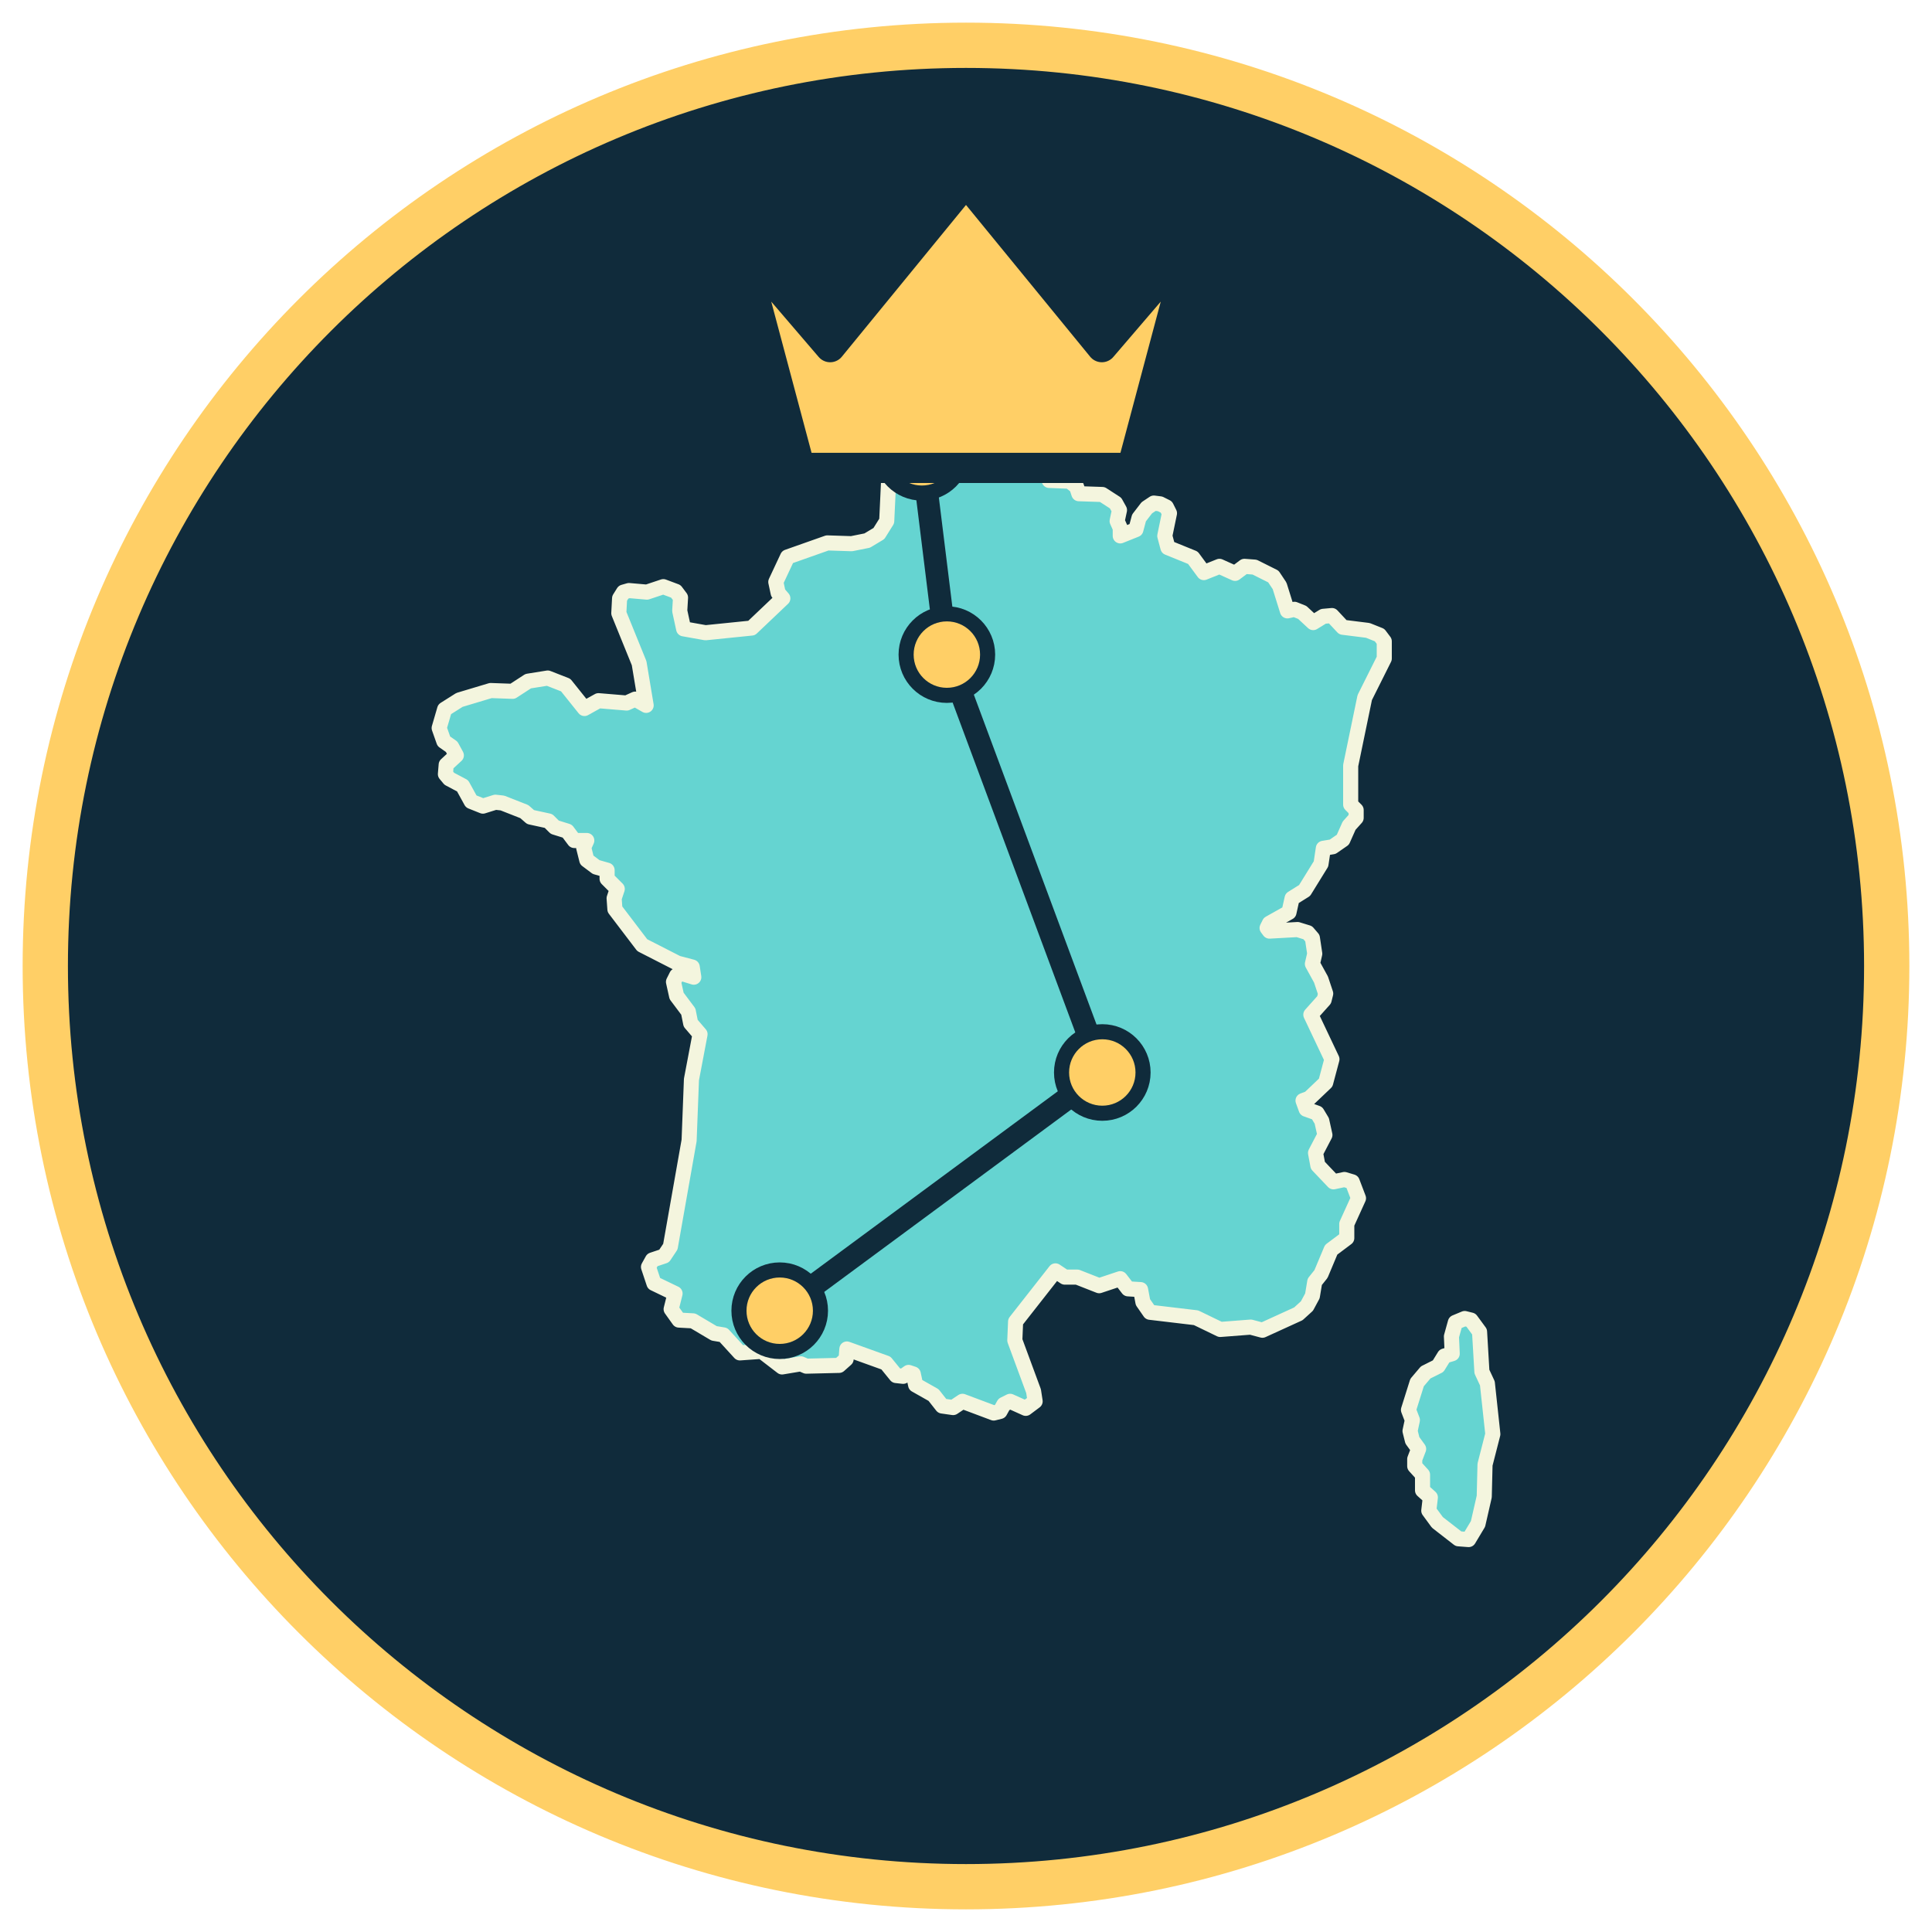
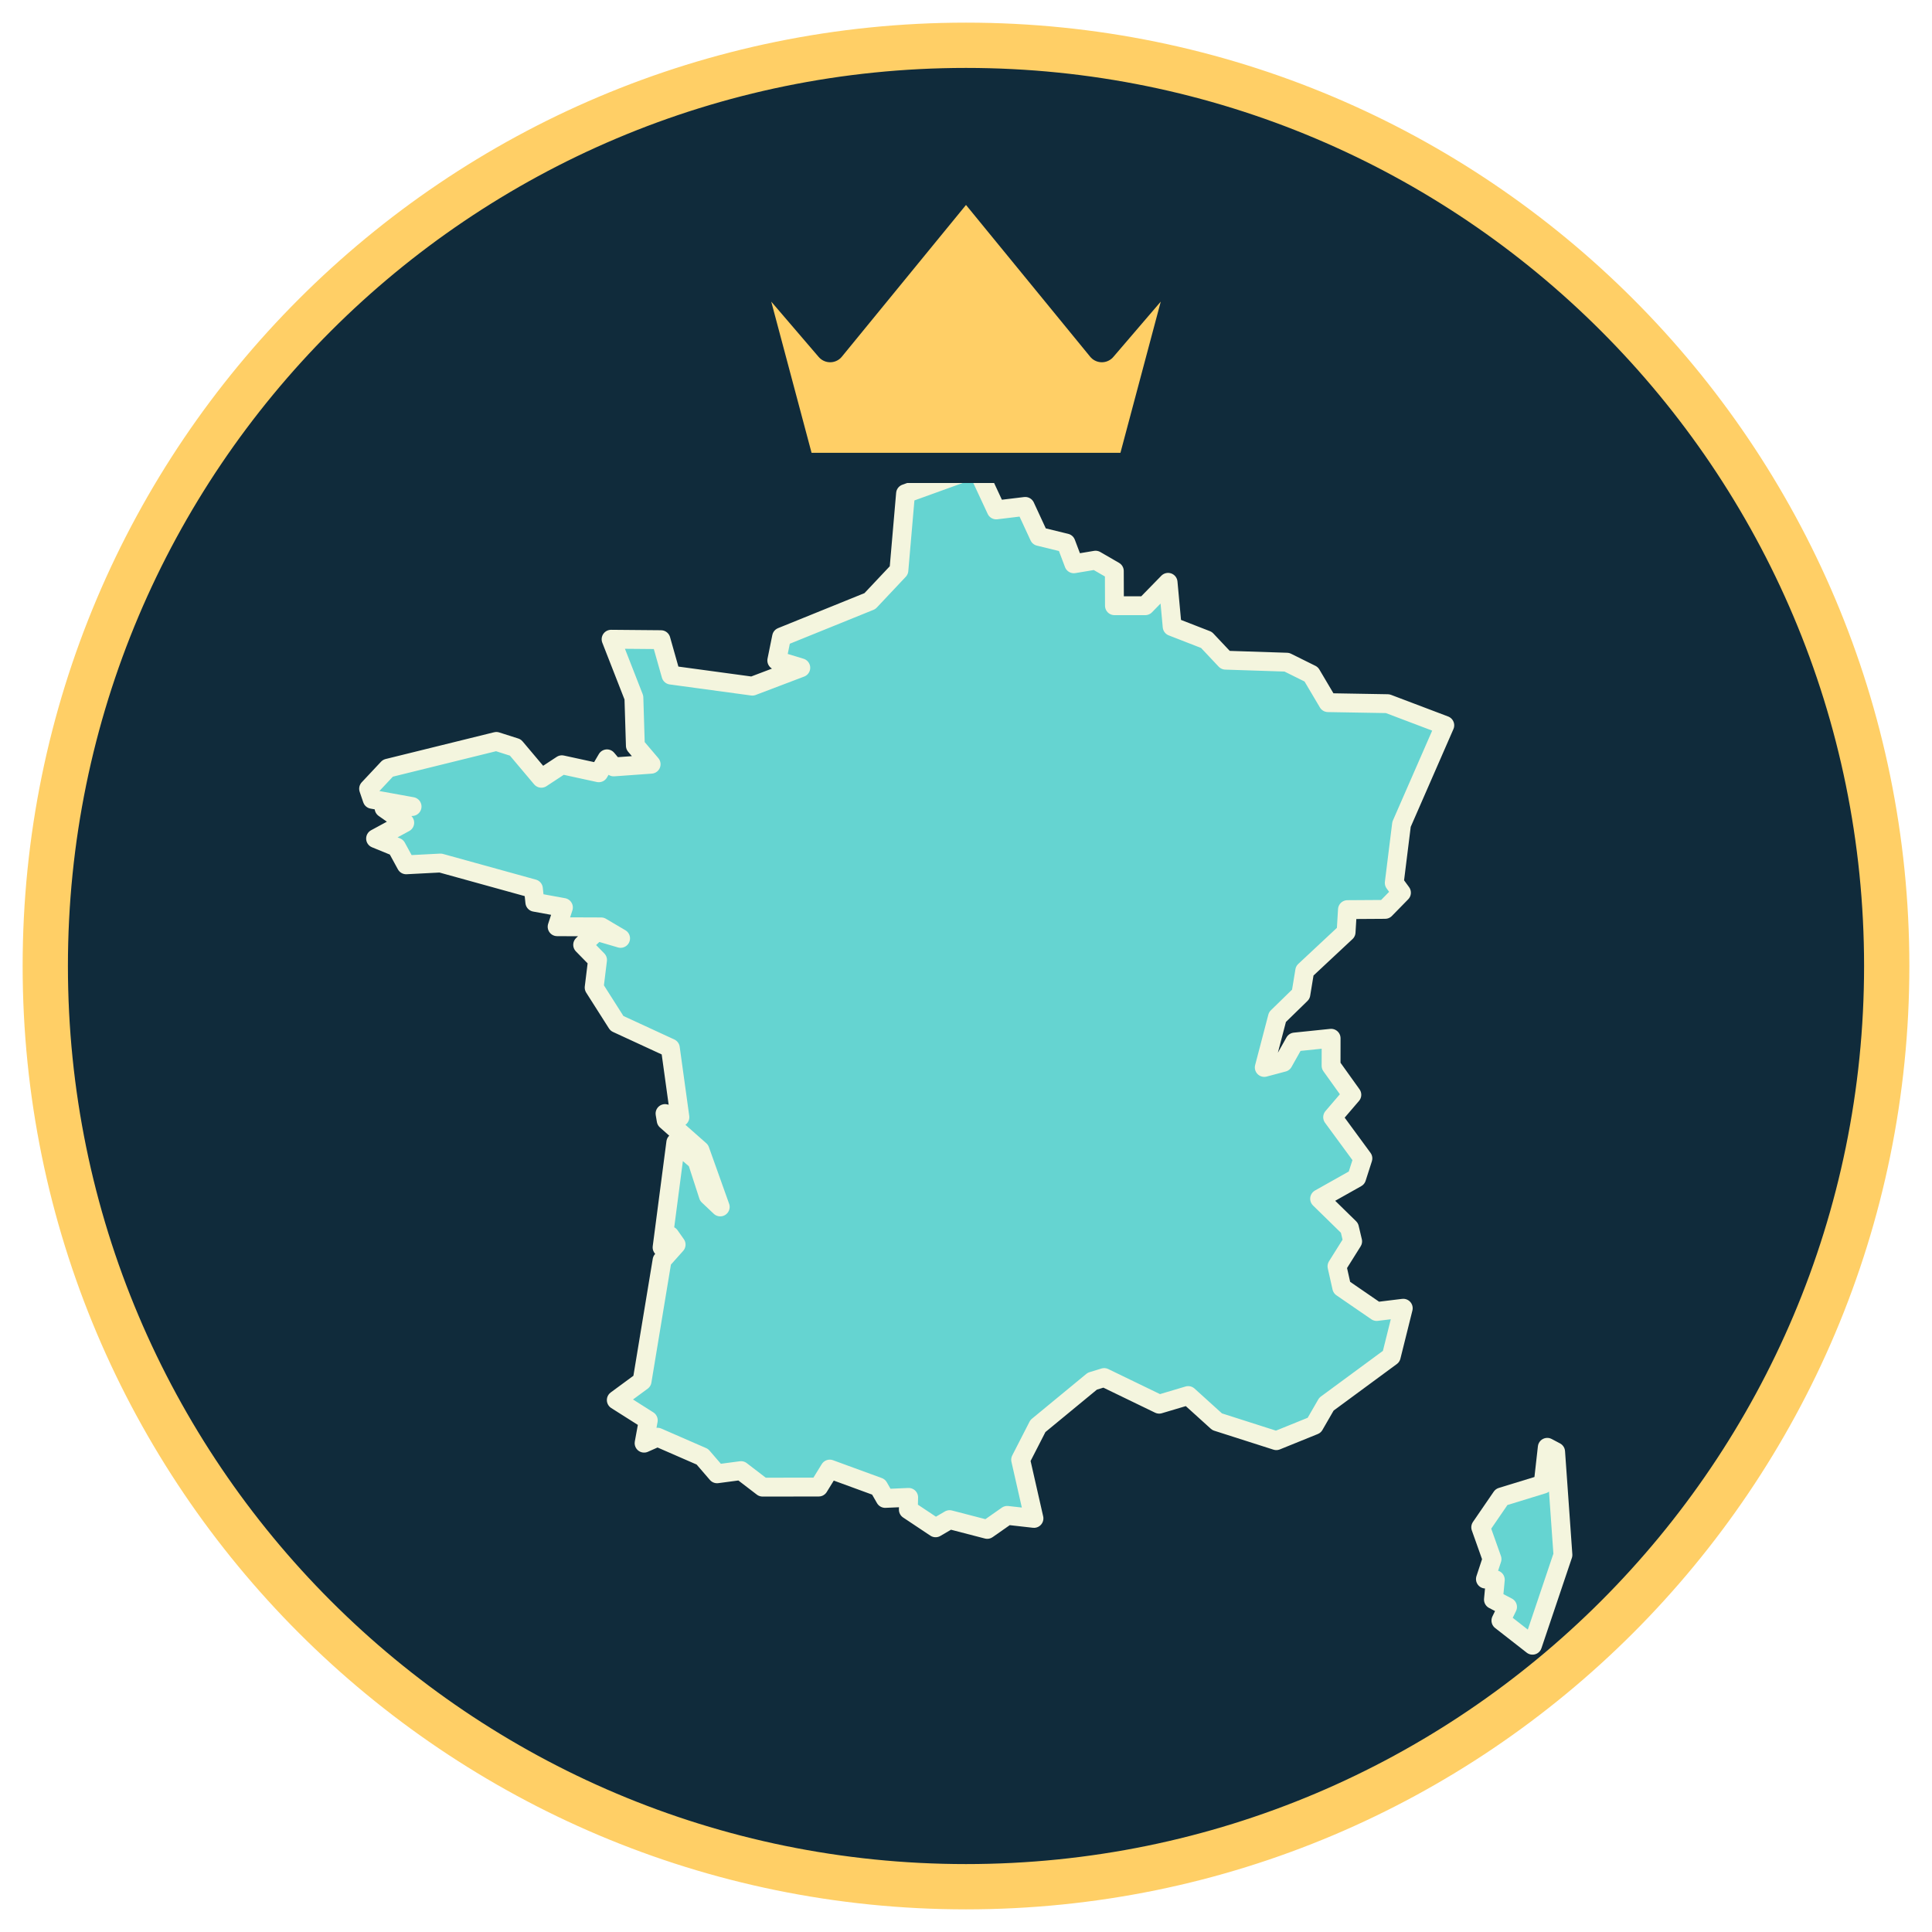
<svg xmlns="http://www.w3.org/2000/svg" width="256" height="256" viewBox="0 0 128 128">
  <circle cx="64" cy="64" r="61" fill="#102b3b" stroke="#ffcf66" stroke-width="3" />
-   <g transform="translate(26.87063 14.75245) scale(0.05174825)">
-     <path d="M1289,1533L1286,1547L1289,1559L1297,1570L1292,1583L1292,1592L1302,1603L1302,1623L1312,1632L1310,1649L1321,1664L1348,1685L1361,1686L1373,1666L1381,1631L1382,1590L1392,1551L1385,1486L1378,1471L1375,1420L1364,1405L1356,1403L1344,1408L1339,1426L1340,1448L1330,1451L1322,1464L1306,1472L1295,1485L1284,1520L1289,1533Z" fill="#65d4d1" stroke="#f4f5de" stroke-width="19.324" stroke-linejoin="round" stroke-linecap="round" />
-     <path d="M59,671L65,682L52,694L51,706L56,712L73,721L84,741L99,747L115,742L124,743L152,754L160,761L183,766L191,774L207,779L216,791L232,791L228,800L232,816L244,825L258,829L258,840L271,853L267,865L268,879L303,925L348,948L367,953L369,966L353,961L347,964L343,972L347,990L362,1010L365,1025L377,1039L366,1097L363,1175L339,1311L331,1323L316,1328L311,1337L318,1358L345,1371L340,1391L350,1405L368,1406L395,1422L407,1424L428,1447L456,1445L482,1465L506,1461L513,1464L555,1463L564,1455L565,1442L615,1460L628,1476L637,1477L644,1472L650,1474L653,1488L676,1501L687,1515L701,1517L713,1509L753,1524L761,1522L766,1513L774,1509L794,1518L806,1509L804,1496L780,1431L781,1407L832,1342L844,1350L860,1350L888,1361L915,1352L925,1365L941,1366L944,1382L953,1395L1012,1402L1043,1417L1082,1414L1097,1418L1143,1397L1154,1387L1161,1374L1164,1356L1172,1346L1185,1315L1205,1300L1205,1282L1220,1249L1212,1228L1202,1225L1188,1228L1168,1207L1165,1191L1177,1168L1173,1150L1167,1140L1153,1135L1149,1124L1157,1121L1178,1101L1186,1071L1159,1014L1176,995L1178,987L1172,969L1161,949L1164,936L1161,916L1155,909L1142,905L1106,907L1103,903L1106,897L1131,883L1135,865L1151,855L1172,821L1175,801L1187,799L1200,790L1208,772L1217,762L1217,752L1210,745L1210,695L1228,608L1253,558L1253,536L1247,528L1232,522L1200,518L1186,503L1175,504L1162,512L1148,499L1138,495L1129,497L1119,465L1111,453L1087,441L1074,440L1062,449L1042,440L1022,448L1008,429L976,416L972,401L978,372L974,364L966,360L958,359L949,365L939,378L935,393L915,401L915,391L911,382L914,368L909,359L892,348L862,347L859,338L850,331L824,330L816,306L801,295L766,304L754,294L754,284L744,261L732,256L720,262L663,277L633,293L624,304L619,318L616,382L606,398L591,407L571,411L540,410L489,428L474,460L477,474L483,481L443,519L384,525L356,520L351,497L352,480L346,472L330,466L309,473L286,471L279,473L274,481L273,500L299,564L308,618L294,610L283,615L247,612L229,622L205,592L182,583L157,587L137,600L109,599L69,611L50,623L43,647L49,664L59,671Z" fill="#65d4d1" stroke="#f4f5de" stroke-width="19.324" stroke-linejoin="round" stroke-linecap="round" />
-   </g>
-   <path d="M61.076,29.966 L62.732,43.369" fill="none" stroke="#102b3b" stroke-width="1.5" stroke-linejoin="round" stroke-linecap="round" />
-   <path d="M62.732,43.369 L73.03,71.055" fill="none" stroke="#102b3b" stroke-width="1.5" stroke-linejoin="round" stroke-linecap="round" />
-   <path d="M73.03,71.055 L51.658,86.838" fill="none" stroke="#102b3b" stroke-width="1.5" stroke-linejoin="round" stroke-linecap="round" />
-   <circle cx="61.076" cy="29.966" r="2.7" fill="#ffcf66" stroke="#102b3b" stroke-width="1" />
-   <circle cx="62.732" cy="43.369" r="2.7" fill="#ffcf66" stroke="#102b3b" stroke-width="1" />
-   <circle cx="73.03" cy="71.055" r="2.7" fill="#ffcf66" stroke="#102b3b" stroke-width="1" />
-   <circle cx="51.658" cy="86.838" r="2.7" fill="#ffcf66" stroke="#102b3b" stroke-width="1" />
+   <path d="M103.548,103.018 L101.532,109.000 L99.439,107.366 L99.878,106.464 L98.944,105.976 L99.068,104.661 L98.413,104.617 L98.850,103.292 L98.102,101.187 L99.480,99.178 L102.236,98.332 L102.511,95.889 L103.064,96.182 L103.548,103.018 Z" fill="#65d4d1" stroke="#f4f5de" stroke-width="1.25" stroke-linejoin="round" stroke-linecap="round" />
+   <path d="M91.769,60.249 L89.272,60.265 L89.182,61.759 L86.441,64.319 L86.186,65.869 L84.635,67.382 L83.761,70.721 L85.021,70.385 L85.778,69.037 L88.190,68.788 L88.187,70.609 L89.563,72.532 L88.291,74.017 L90.295,76.747 L89.880,78.040 L87.428,79.419 L89.406,81.354 L89.616,82.242 L88.579,83.896 L88.895,85.301 L91.208,86.890 L92.969,86.674 L92.173,89.868 L87.880,93.029 L87.071,94.430 L84.559,95.448 L80.638,94.194 L78.721,92.459 L76.799,93.031 L73.153,91.266 L72.369,91.507 L68.765,94.477 L67.620,96.711 L68.503,100.598 L66.733,100.398 L65.408,101.326 L62.913,100.679 L61.986,101.221 L60.180,100.018 L60.201,99.206 L58.645,99.274 L58.209,98.513 L54.975,97.330 L54.241,98.522 L50.521,98.526 L49.094,97.432 L47.507,97.643 L46.533,96.513 L43.562,95.218 L42.673,95.613 L42.950,94.101 L40.831,92.758 L42.540,91.501 L43.863,83.502 L44.795,82.458 L44.375,81.862 L43.865,82.644 L44.773,75.691 L46.181,76.910 L46.928,79.216 L47.717,79.962 L46.377,76.208 L44.137,74.229 L44.060,73.776 L45.045,74.015 L44.412,69.435 L40.873,67.801 L39.364,65.428 L39.588,63.602 L38.603,62.596 L39.540,61.707 L41.116,62.170 L39.828,61.409 L36.911,61.398 L37.328,60.123 L35.434,59.778 L35.340,58.881 L29.184,57.178 L26.910,57.296 L26.270,56.123 L24.883,55.556 L26.815,54.508 L25.445,53.544 L27.301,53.435 L24.659,52.957 L24.421,52.257 L25.699,50.894 L32.885,49.121 L34.146,49.523 L35.865,51.562 L37.226,50.667 L39.672,51.199 L40.214,50.275 L40.661,50.810 L43.139,50.632 L42.095,49.404 L41.997,46.217 L40.486,42.351 L43.791,42.380 L44.455,44.727 L49.845,45.459 L53.054,44.241 L51.464,43.759 L51.781,42.196 L57.634,39.825 L59.554,37.786 L59.994,32.703 L64.707,31.000 L66.003,33.783 L67.924,33.551 L68.845,35.542 L70.625,35.977 L71.145,37.353 L72.584,37.113 L73.827,37.832 L73.835,40.130 L75.875,40.130 L77.388,38.581 L77.658,41.513 L79.932,42.398 L81.195,43.739 L85.257,43.872 L86.872,44.673 L87.984,46.552 L91.938,46.620 L95.721,48.054 L92.855,54.614 L92.373,58.493 L92.850,59.144 L91.769,60.249 Z" fill="#65d4d1" stroke="#f4f5de" stroke-width="1.25" stroke-linejoin="round" stroke-linecap="round" />
  <g transform="translate(64 21)">
    <path d="M-15,-5 L-9,2 L0,-9 L9,2 L15,-5 L11,10 H-11 Z" fill="#ffcf66" stroke="#102b3b" stroke-width="2" stroke-linejoin="round" stroke-linecap="round" />
  </g>
</svg>
